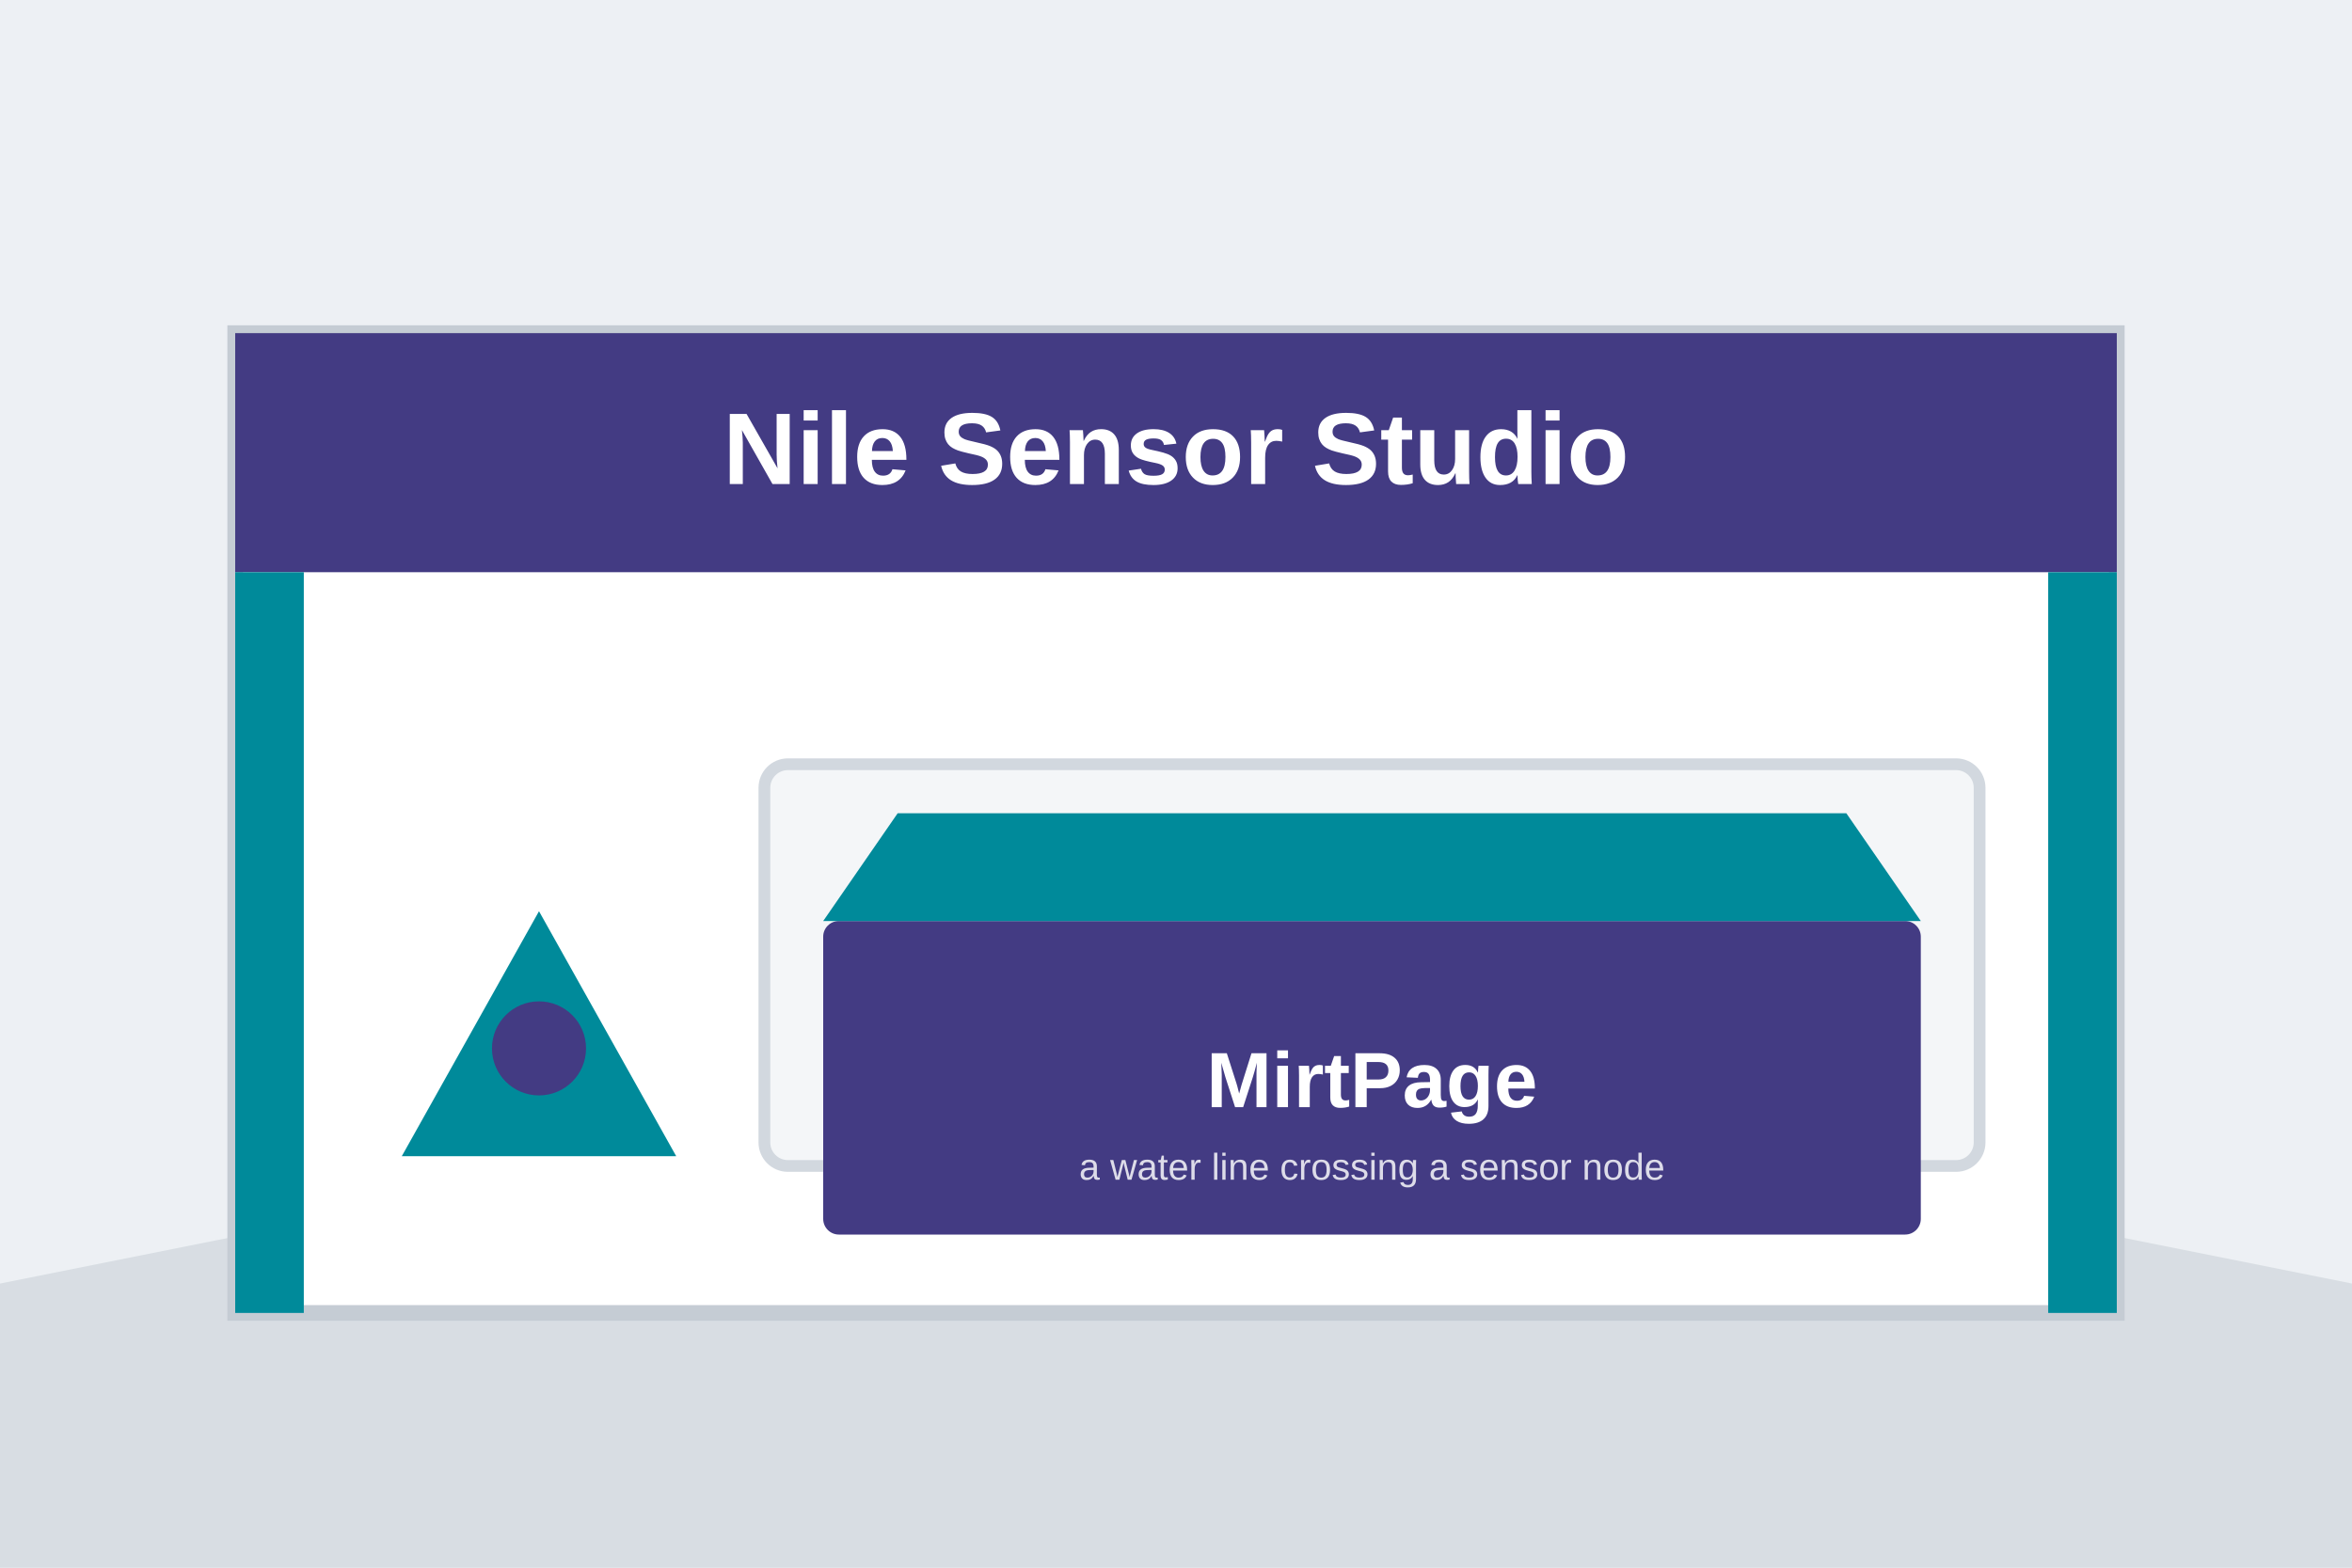
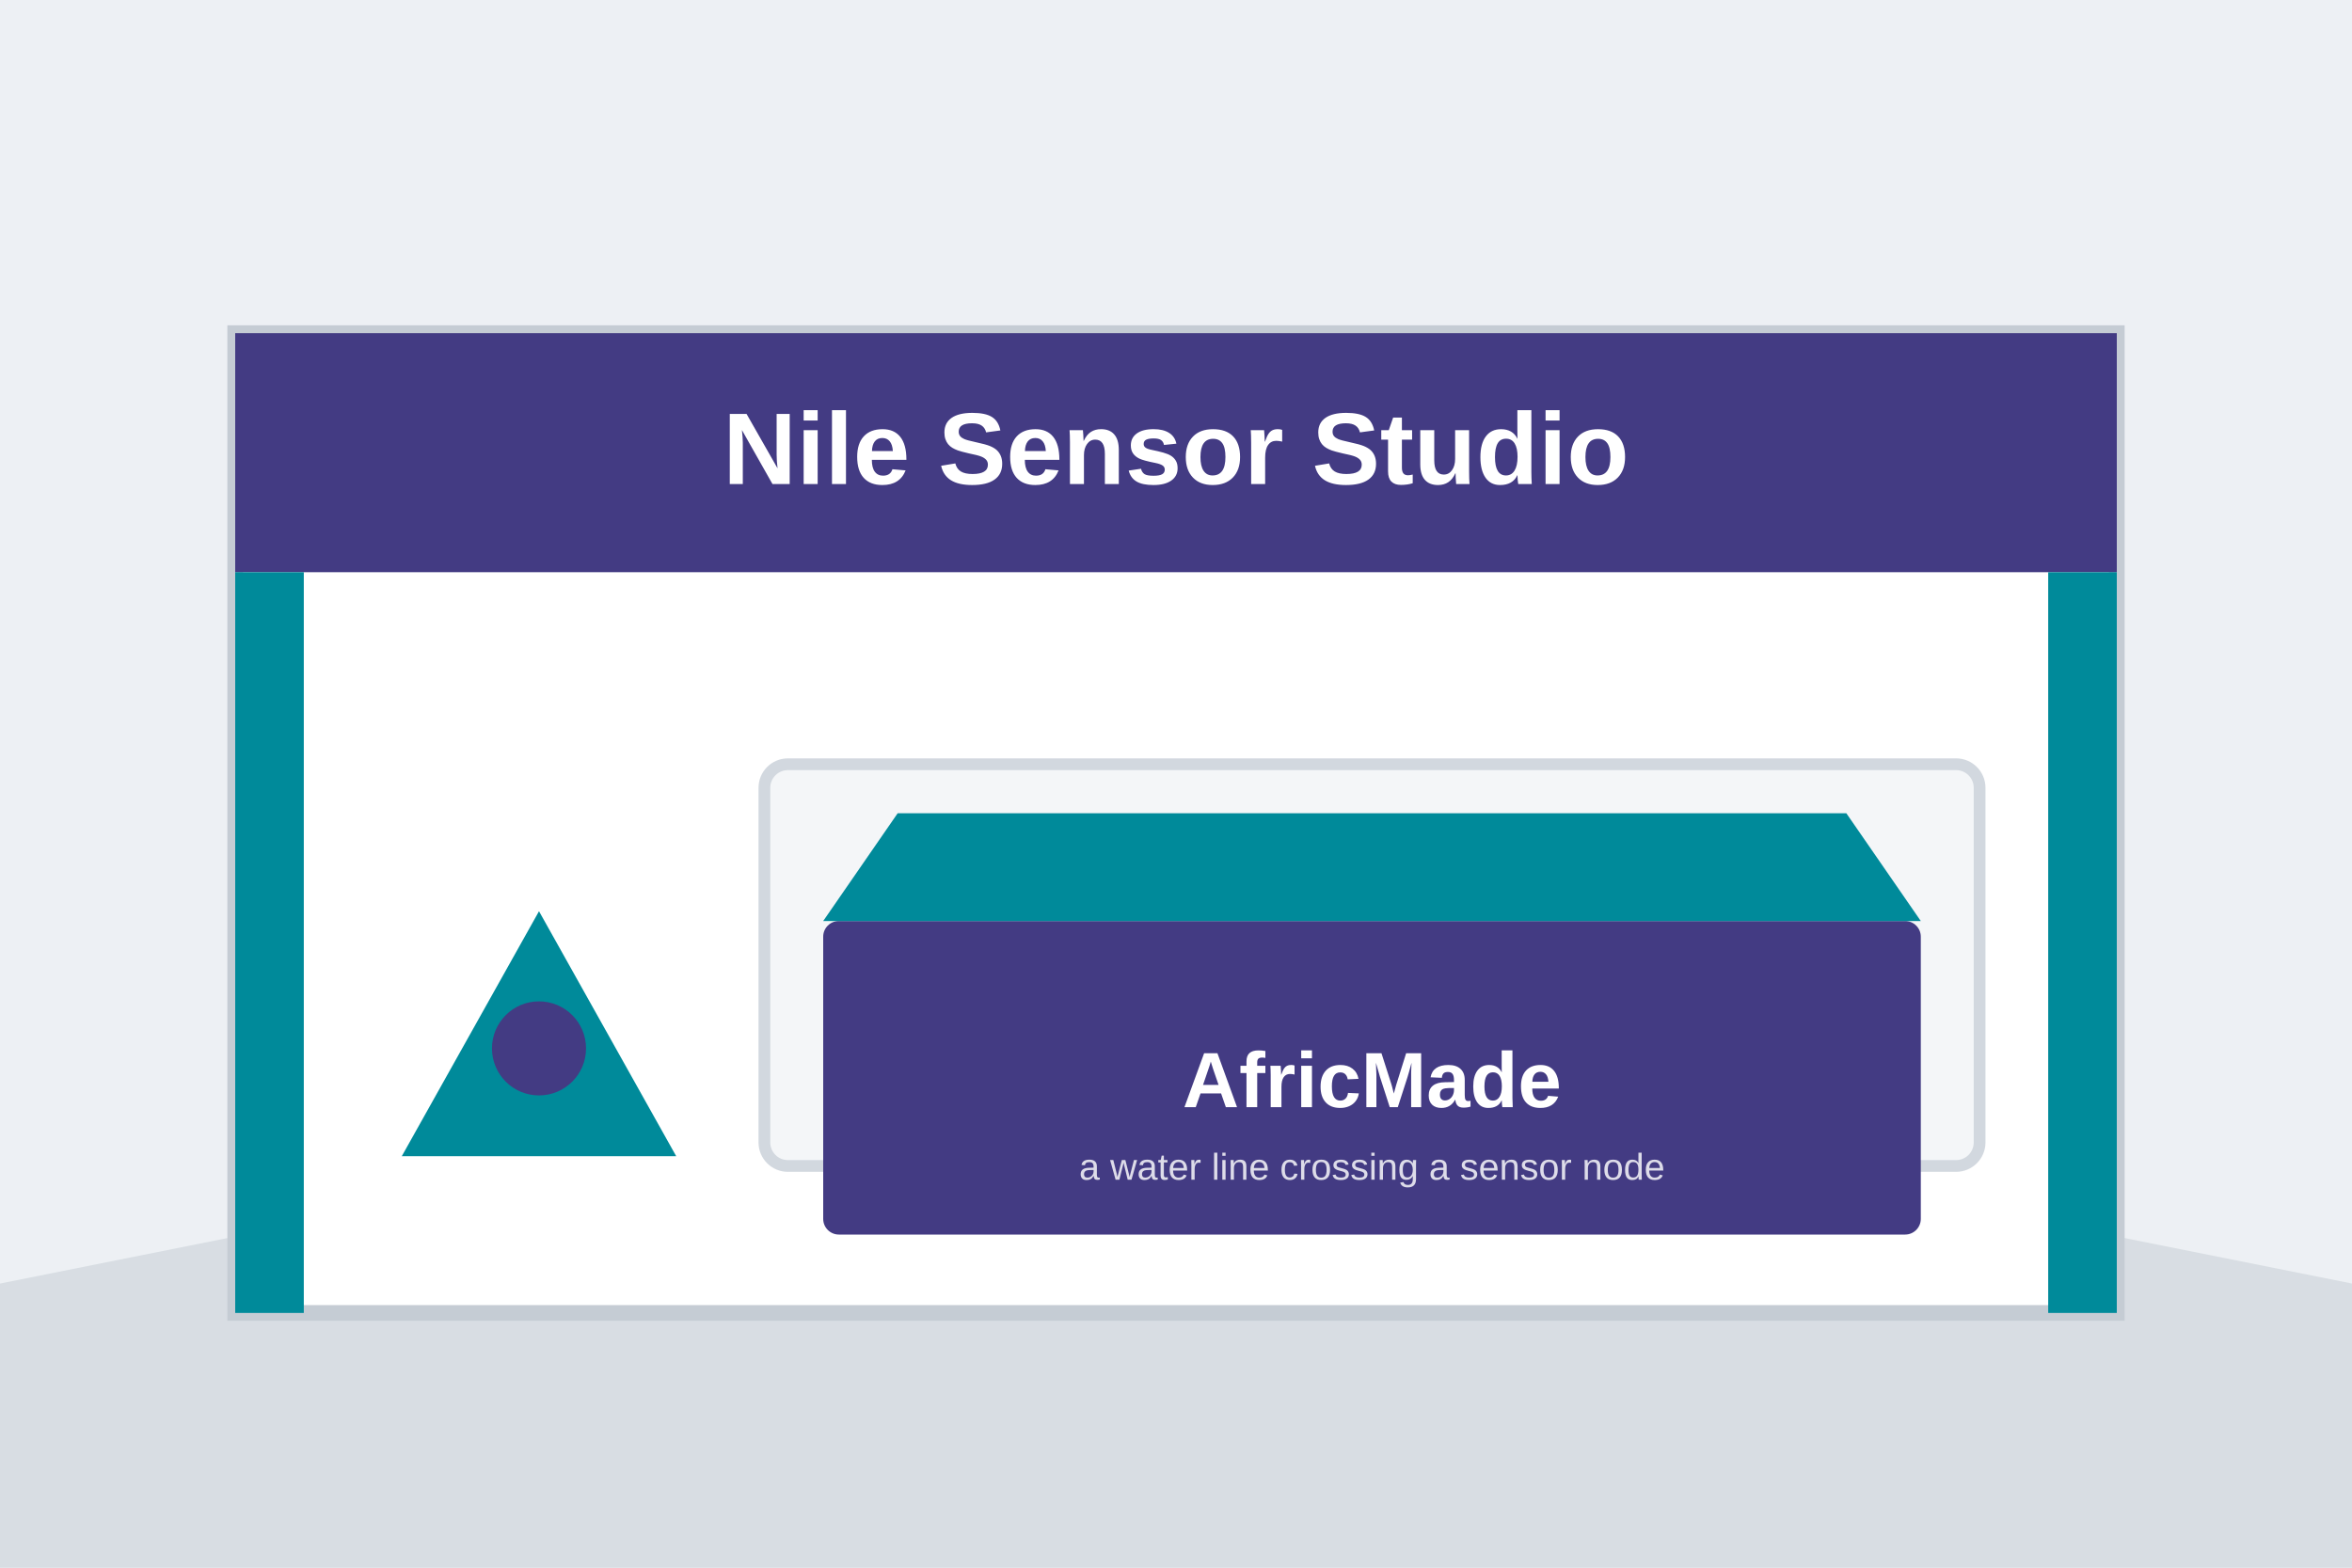
<svg xmlns="http://www.w3.org/2000/svg" viewBox="0 0 1200 800" role="img" aria-label="Illustrative booth for Nile Sensor Studio">
  <rect width="1200" height="800" fill="#edf0f4" />
  <path d="M0 655L600 535l600 120v145H0z" fill="#d8dde3" />
  <path d="M120 170h960v500H120z" fill="#ffffff" stroke="#c5ccd4" stroke-width="8" />
  <path d="M120 170h960v122H120z" fill="#433b83" />
  <path d="M120 292h35v378h-35zM1045 292h35v378h-35z" fill="#008a9a" />
  <rect x="390" y="390" width="620" height="205" rx="12" fill="#f4f6f8" stroke="#d2d8df" stroke-width="6" />
  <rect x="420" y="470" width="560" height="160" rx="8" fill="#433b83" />
  <path d="M420 470h560l-38-55H458z" fill="#008a9a" />
  <path d="M205 590l70-125 70 125z" fill="#008a9a" />
  <circle cx="275" cy="535" r="24" fill="#433b83" />
  <text x="600" y="247" text-anchor="middle" font-family="Arial, Helvetica, sans-serif" font-size="52" font-weight="800" fill="#ffffff">Nile Sensor Studio</text>
-   <text x="700" y="565" text-anchor="middle" font-family="Arial, Helvetica, sans-serif" font-size="40" font-weight="700" fill="#ffffff">MirtPage</text>
+   <text x="700" y="565" text-anchor="middle" font-family="Arial, Helvetica, sans-serif" font-size="40" font-weight="700" fill="#ffffff">AfricMade</text>
  <text x="700" y="602" text-anchor="middle" font-family="Arial, Helvetica, sans-serif" font-size="19" fill="#ffffff" opacity=".82">a water line crossing a sensor node</text>
</svg>
